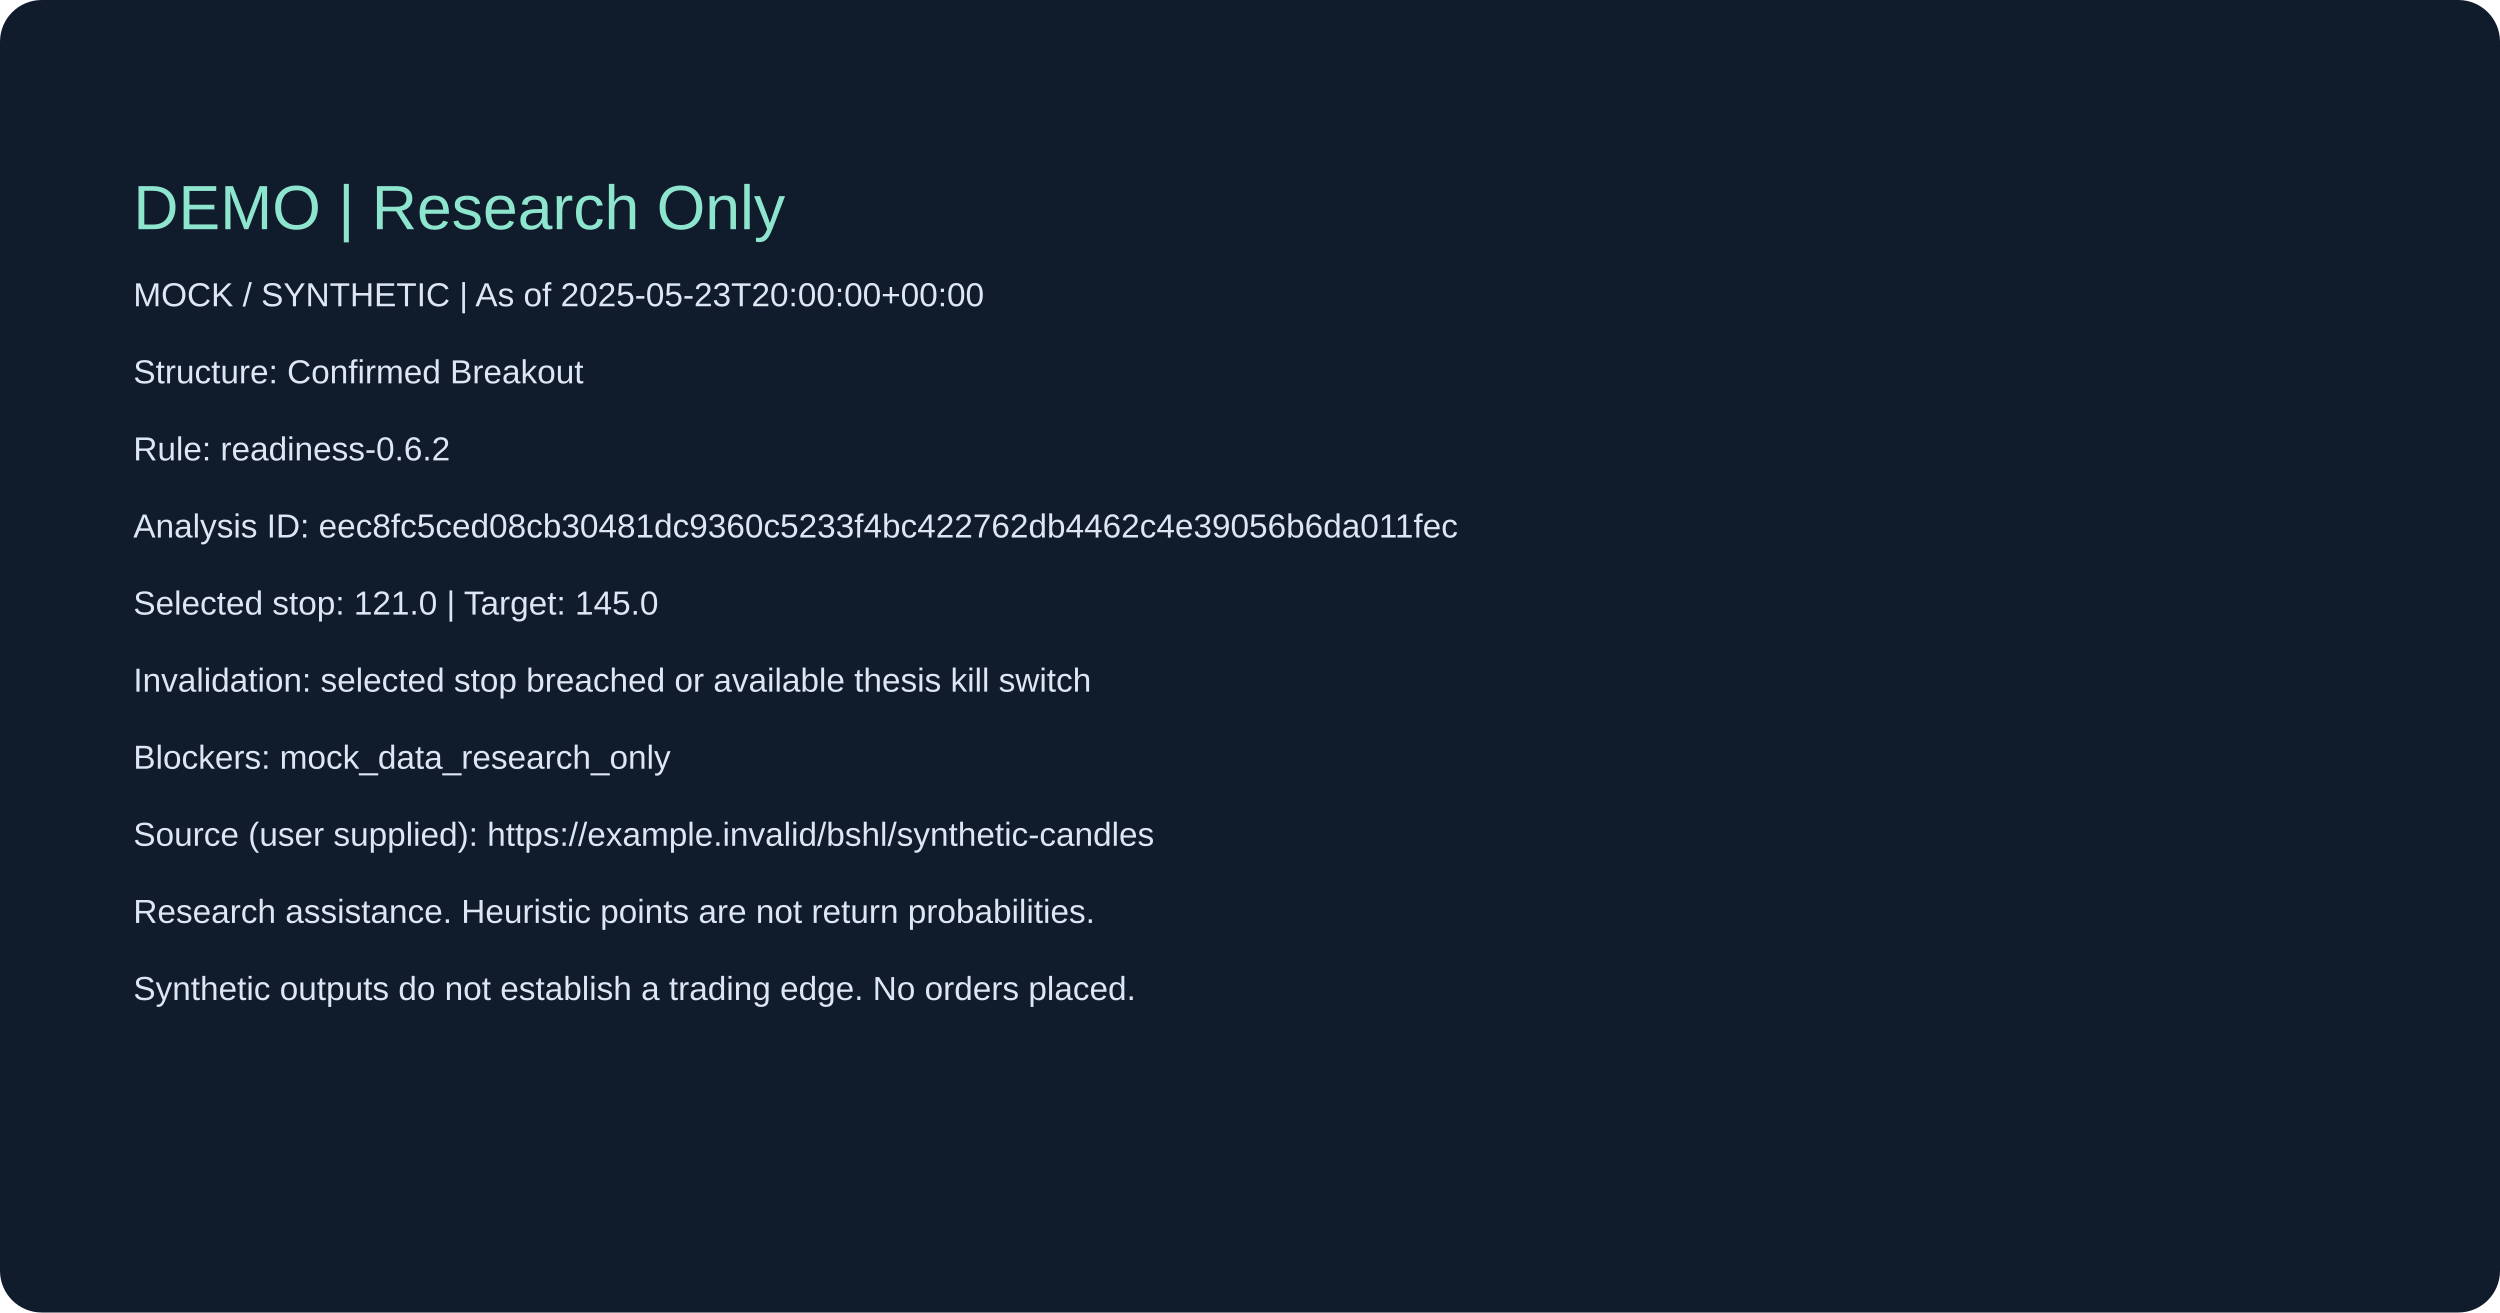
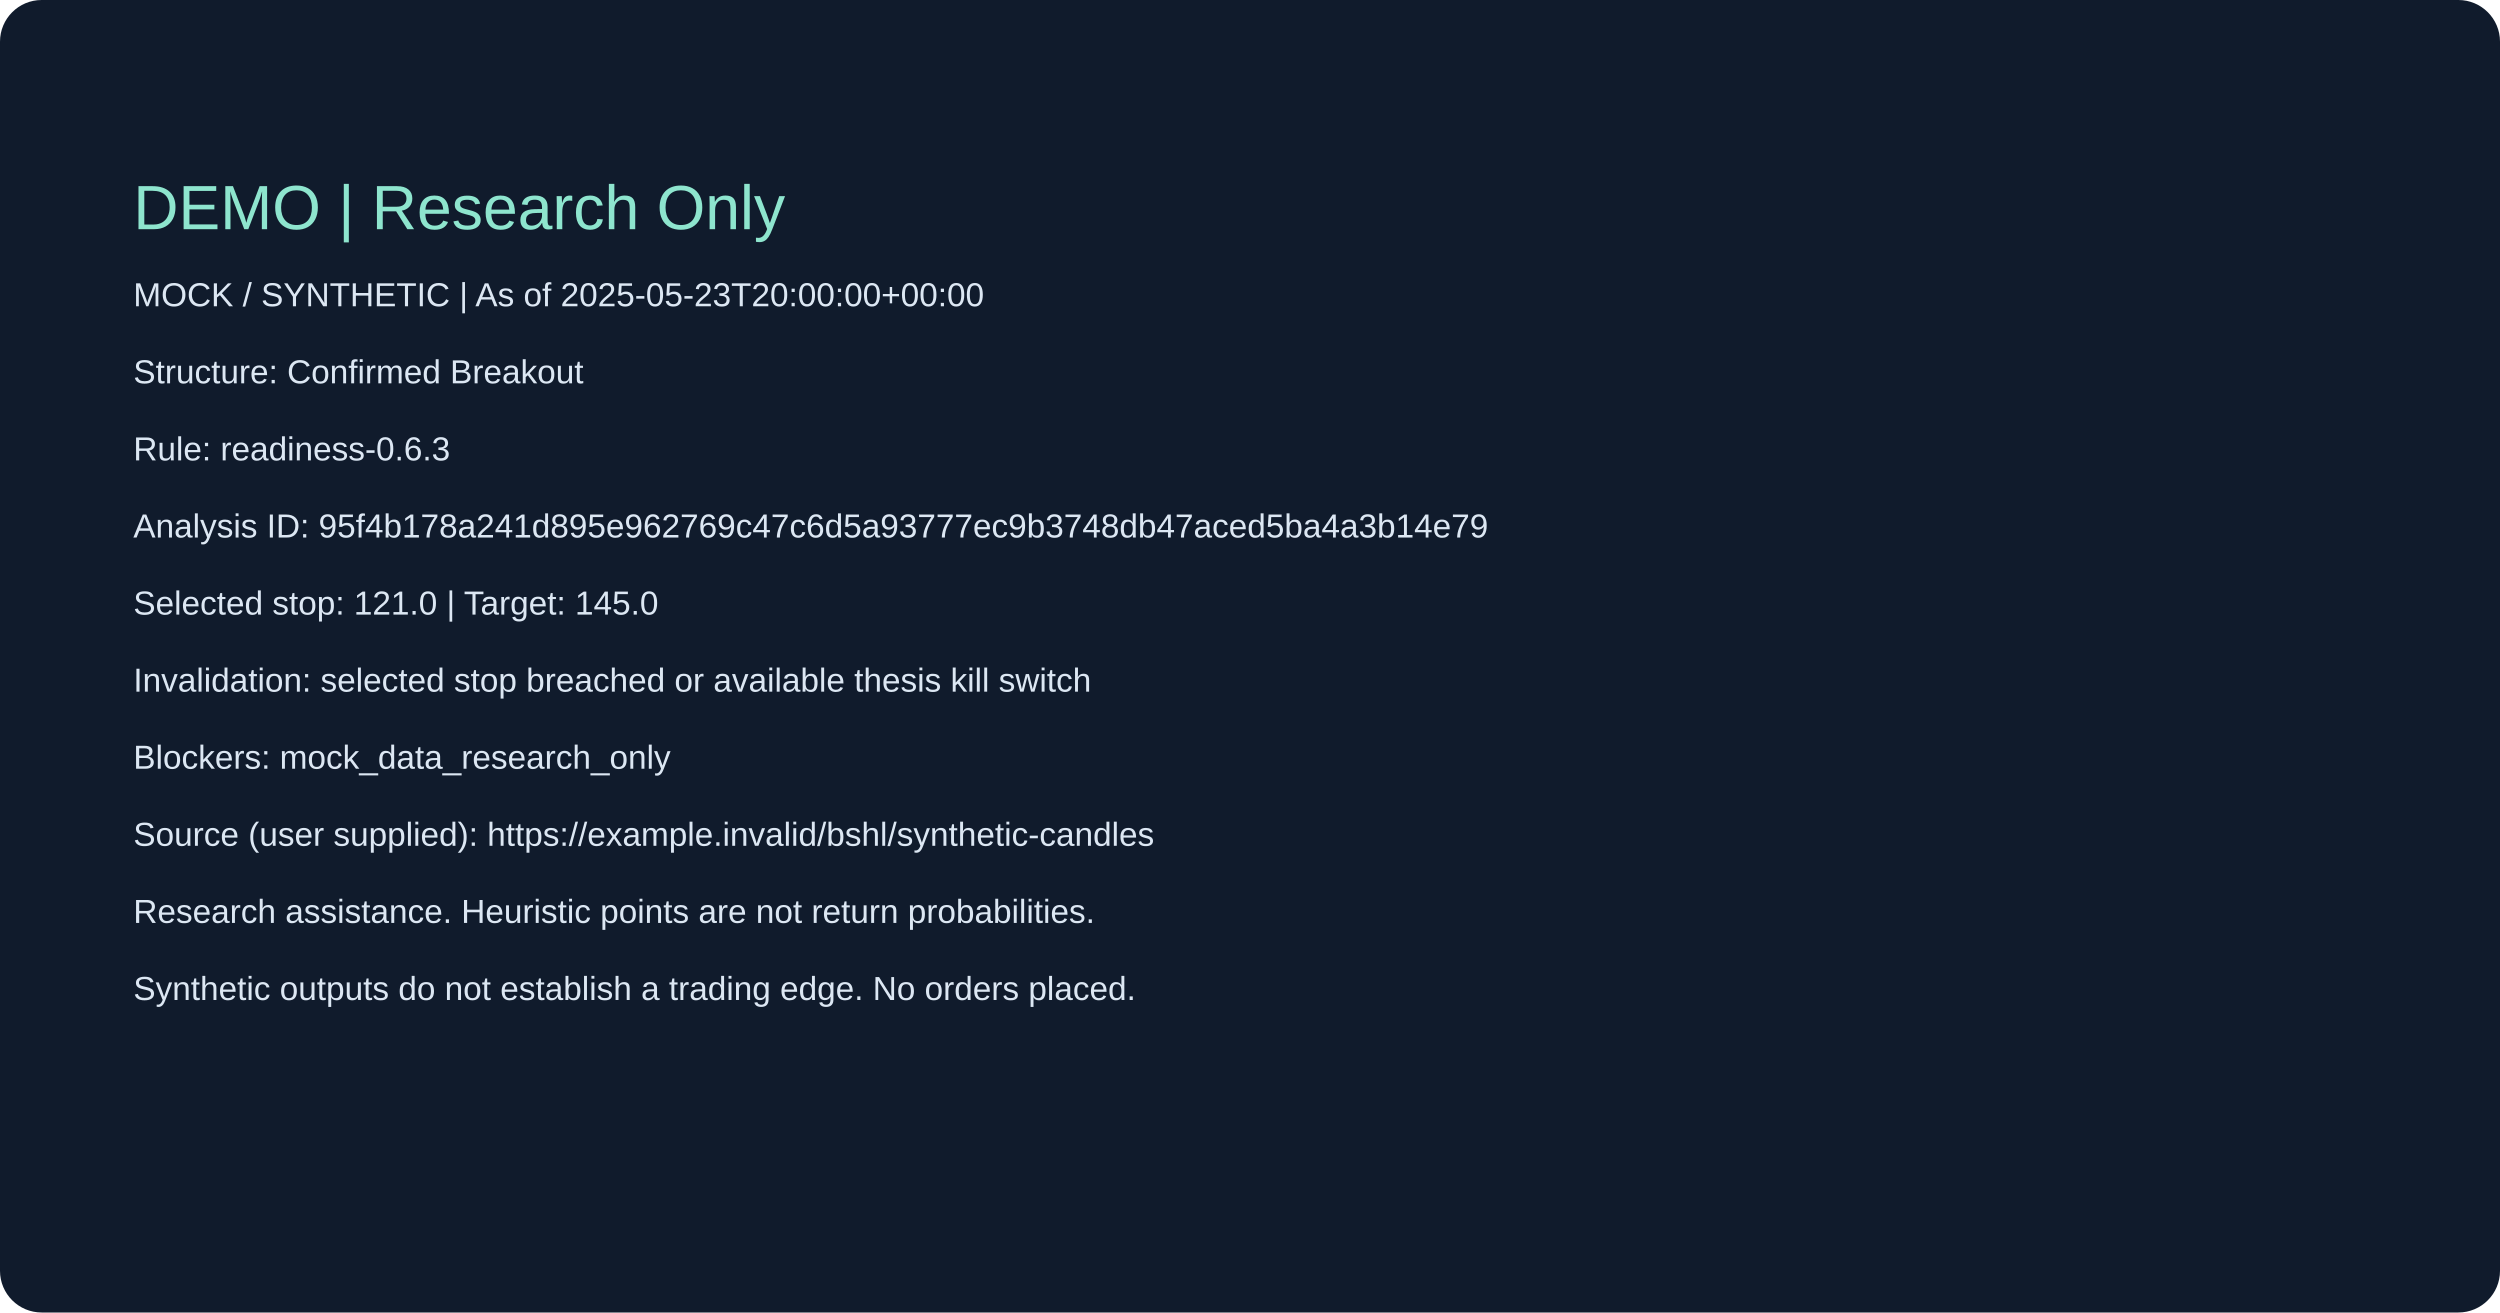
<svg xmlns="http://www.w3.org/2000/svg" width="1200" height="630" viewBox="0 0 1200 630">
  <rect width="1200" height="100%" rx="20" fill="#101b2c" />
  <g font-family="Segoe UI, Arial, sans-serif">
    <text x="64" y="110" font-size="30" fill="#8ee5ce">DEMO  |  Research Only</text>
    <text x="64" y="147" font-size="16" fill="#dce7f3">MOCK / SYNTHETIC  |  As of 2025-05-23T20:00:00+00:00</text>
    <text x="64" y="184" font-size="16" fill="#dce7f3">Structure: Confirmed Breakout</text>
-     <text x="64" y="221" font-size="16" fill="#dce7f3">Rule: readiness-0.6.2</text>
-     <text x="64" y="258" font-size="16" fill="#dce7f3">Analysis ID: eec8fc5ced08cb30481dc9360c5233f4bc422762db4462c4e39056b6da011fec</text>
+     <text x="64" y="221" font-size="16" fill="#dce7f3">Rule: readiness-0.6.3</text>
+     <text x="64" y="258" font-size="16" fill="#dce7f3">Analysis ID: 95f4b178a241d895e962769c47c6d5a93777ec9b3748db47aced5ba4a3b14e79</text>
    <text x="64" y="295" font-size="16" fill="#dce7f3">Selected stop: 121.0  |  Target: 145.0</text>
    <text x="64" y="332" font-size="16" fill="#dce7f3">Invalidation: selected stop breached or available thesis kill switch</text>
    <text x="64" y="369" font-size="16" fill="#dce7f3">Blockers: mock_data_research_only</text>
    <text x="64" y="406" font-size="16" fill="#dce7f3">Source (user supplied): https://example.invalid/bshl/synthetic-candles</text>
    <text x="64" y="443" font-size="16" fill="#dce7f3">Research assistance. Heuristic points are not return probabilities.</text>
    <text x="64" y="480" font-size="16" fill="#dce7f3">Synthetic outputs do not establish a trading edge. No orders placed.</text>
  </g>
</svg>
